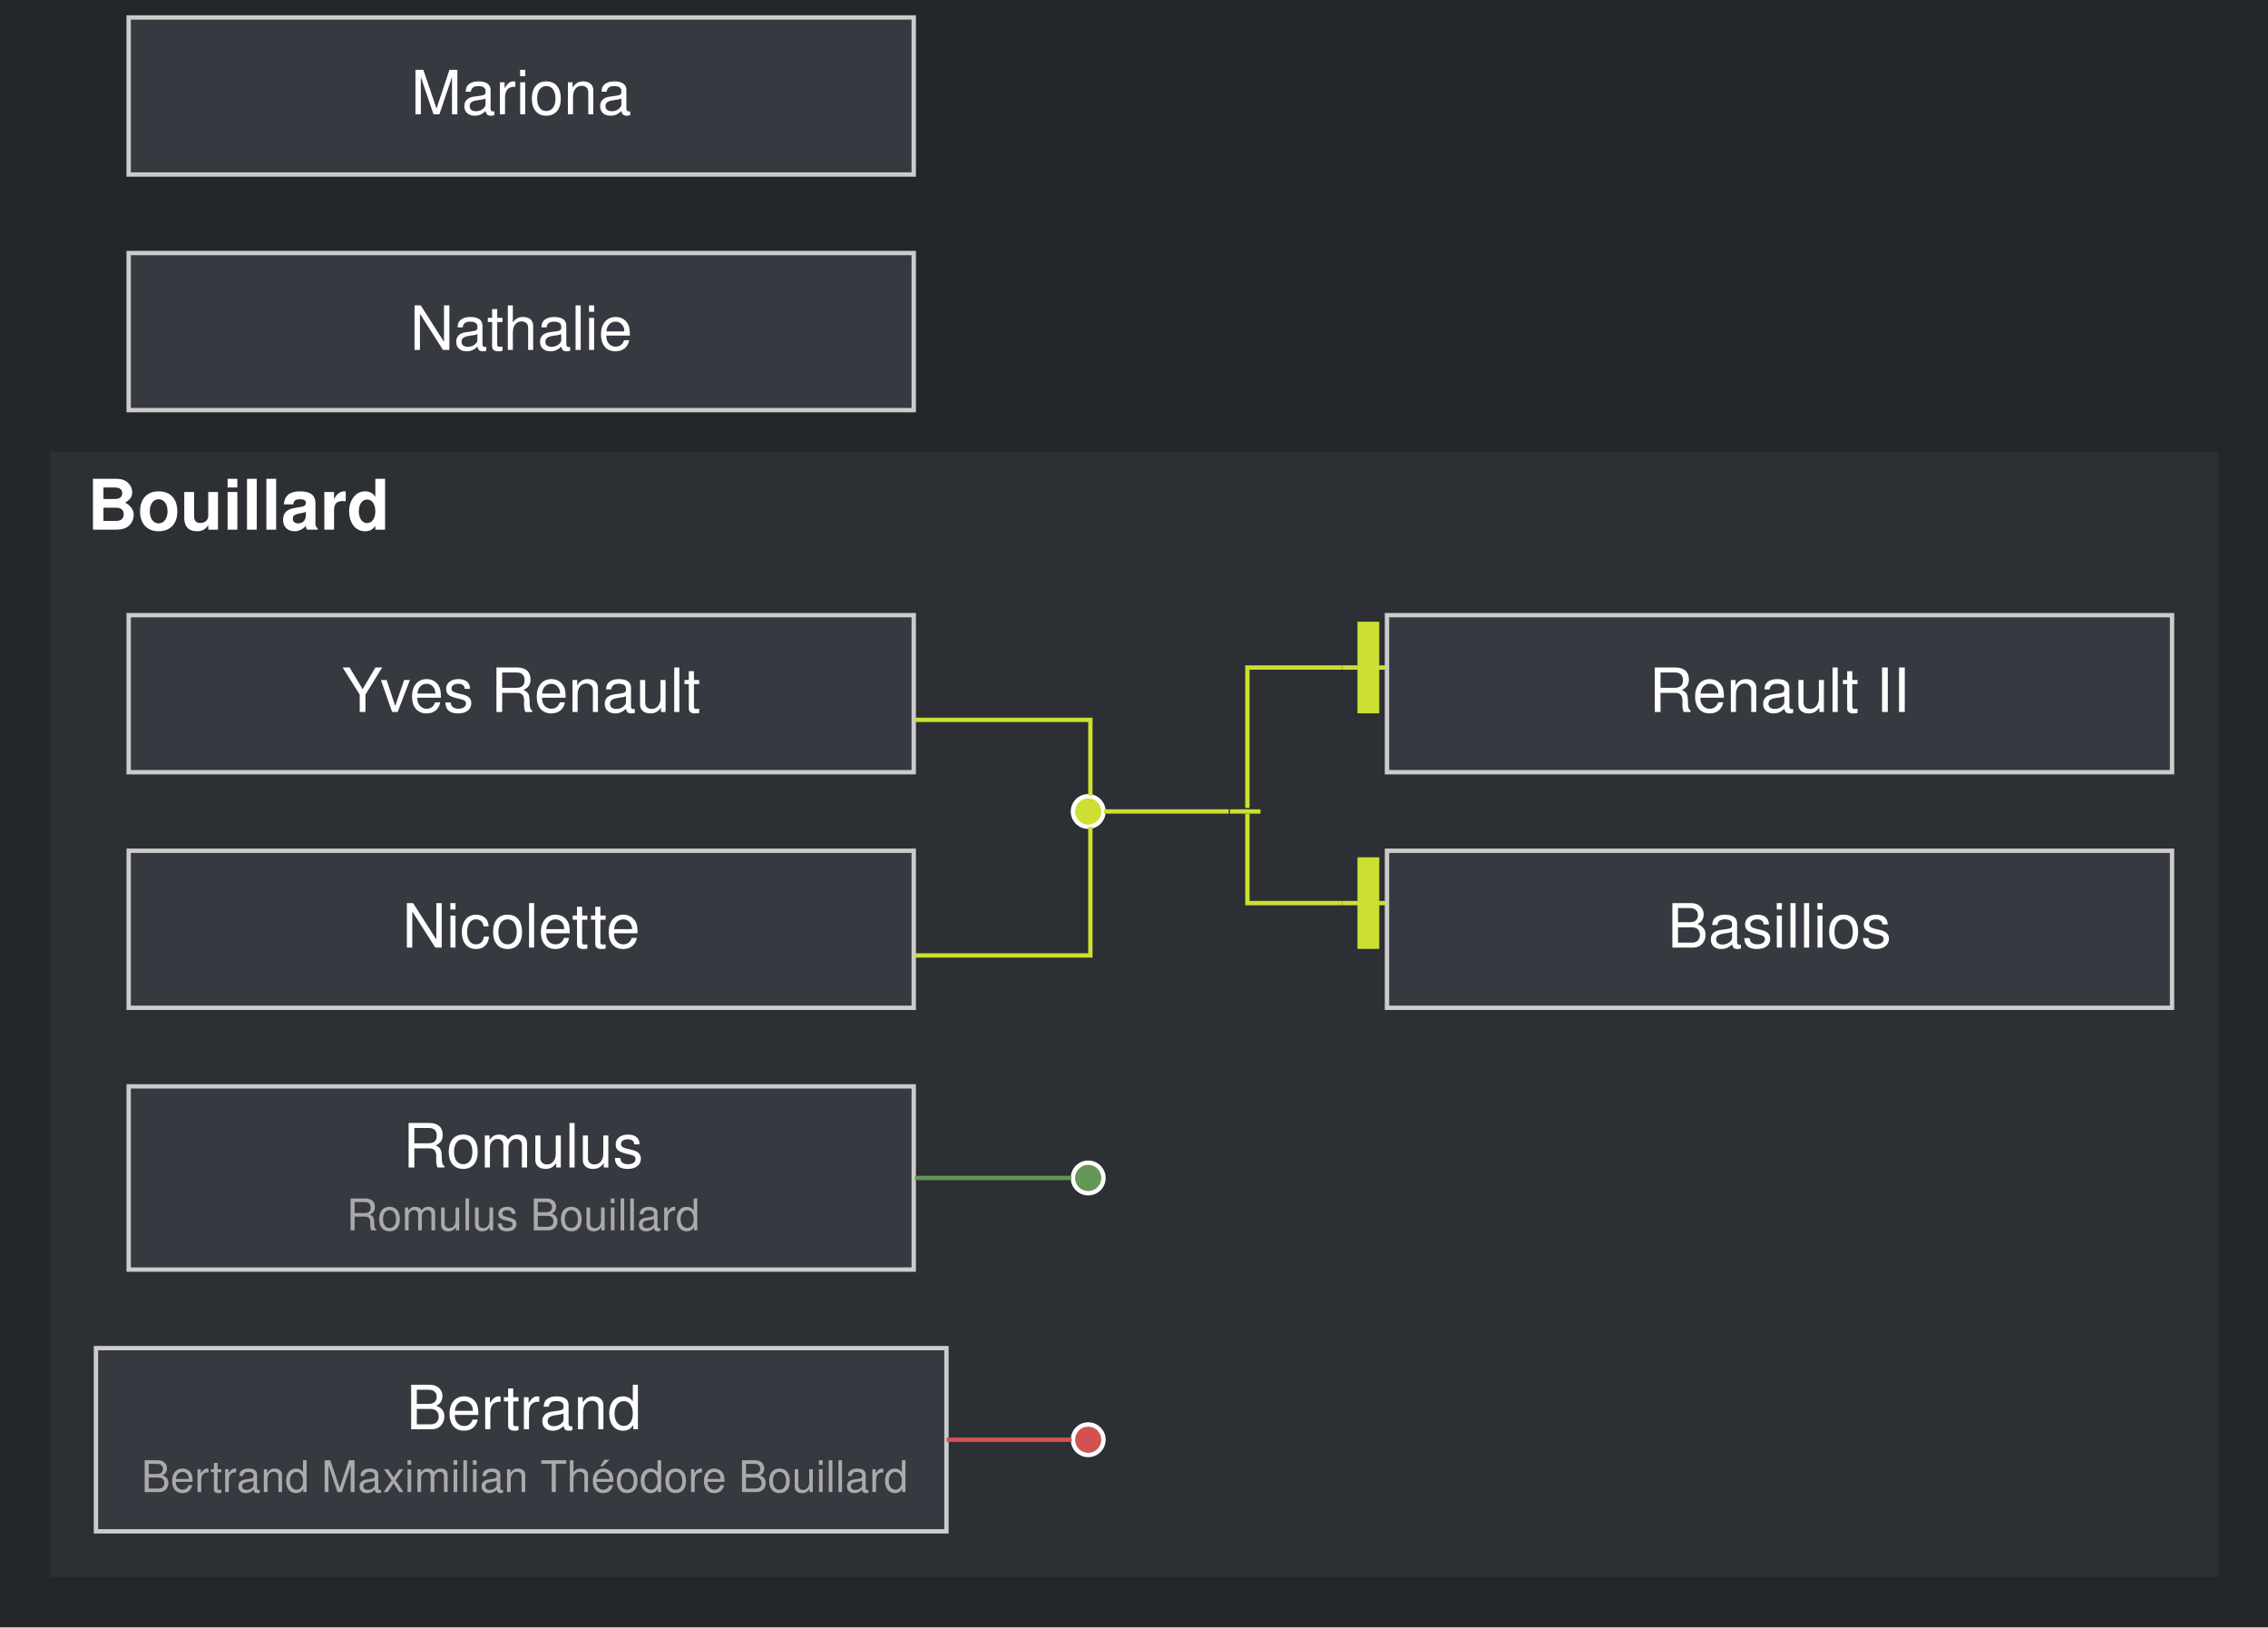
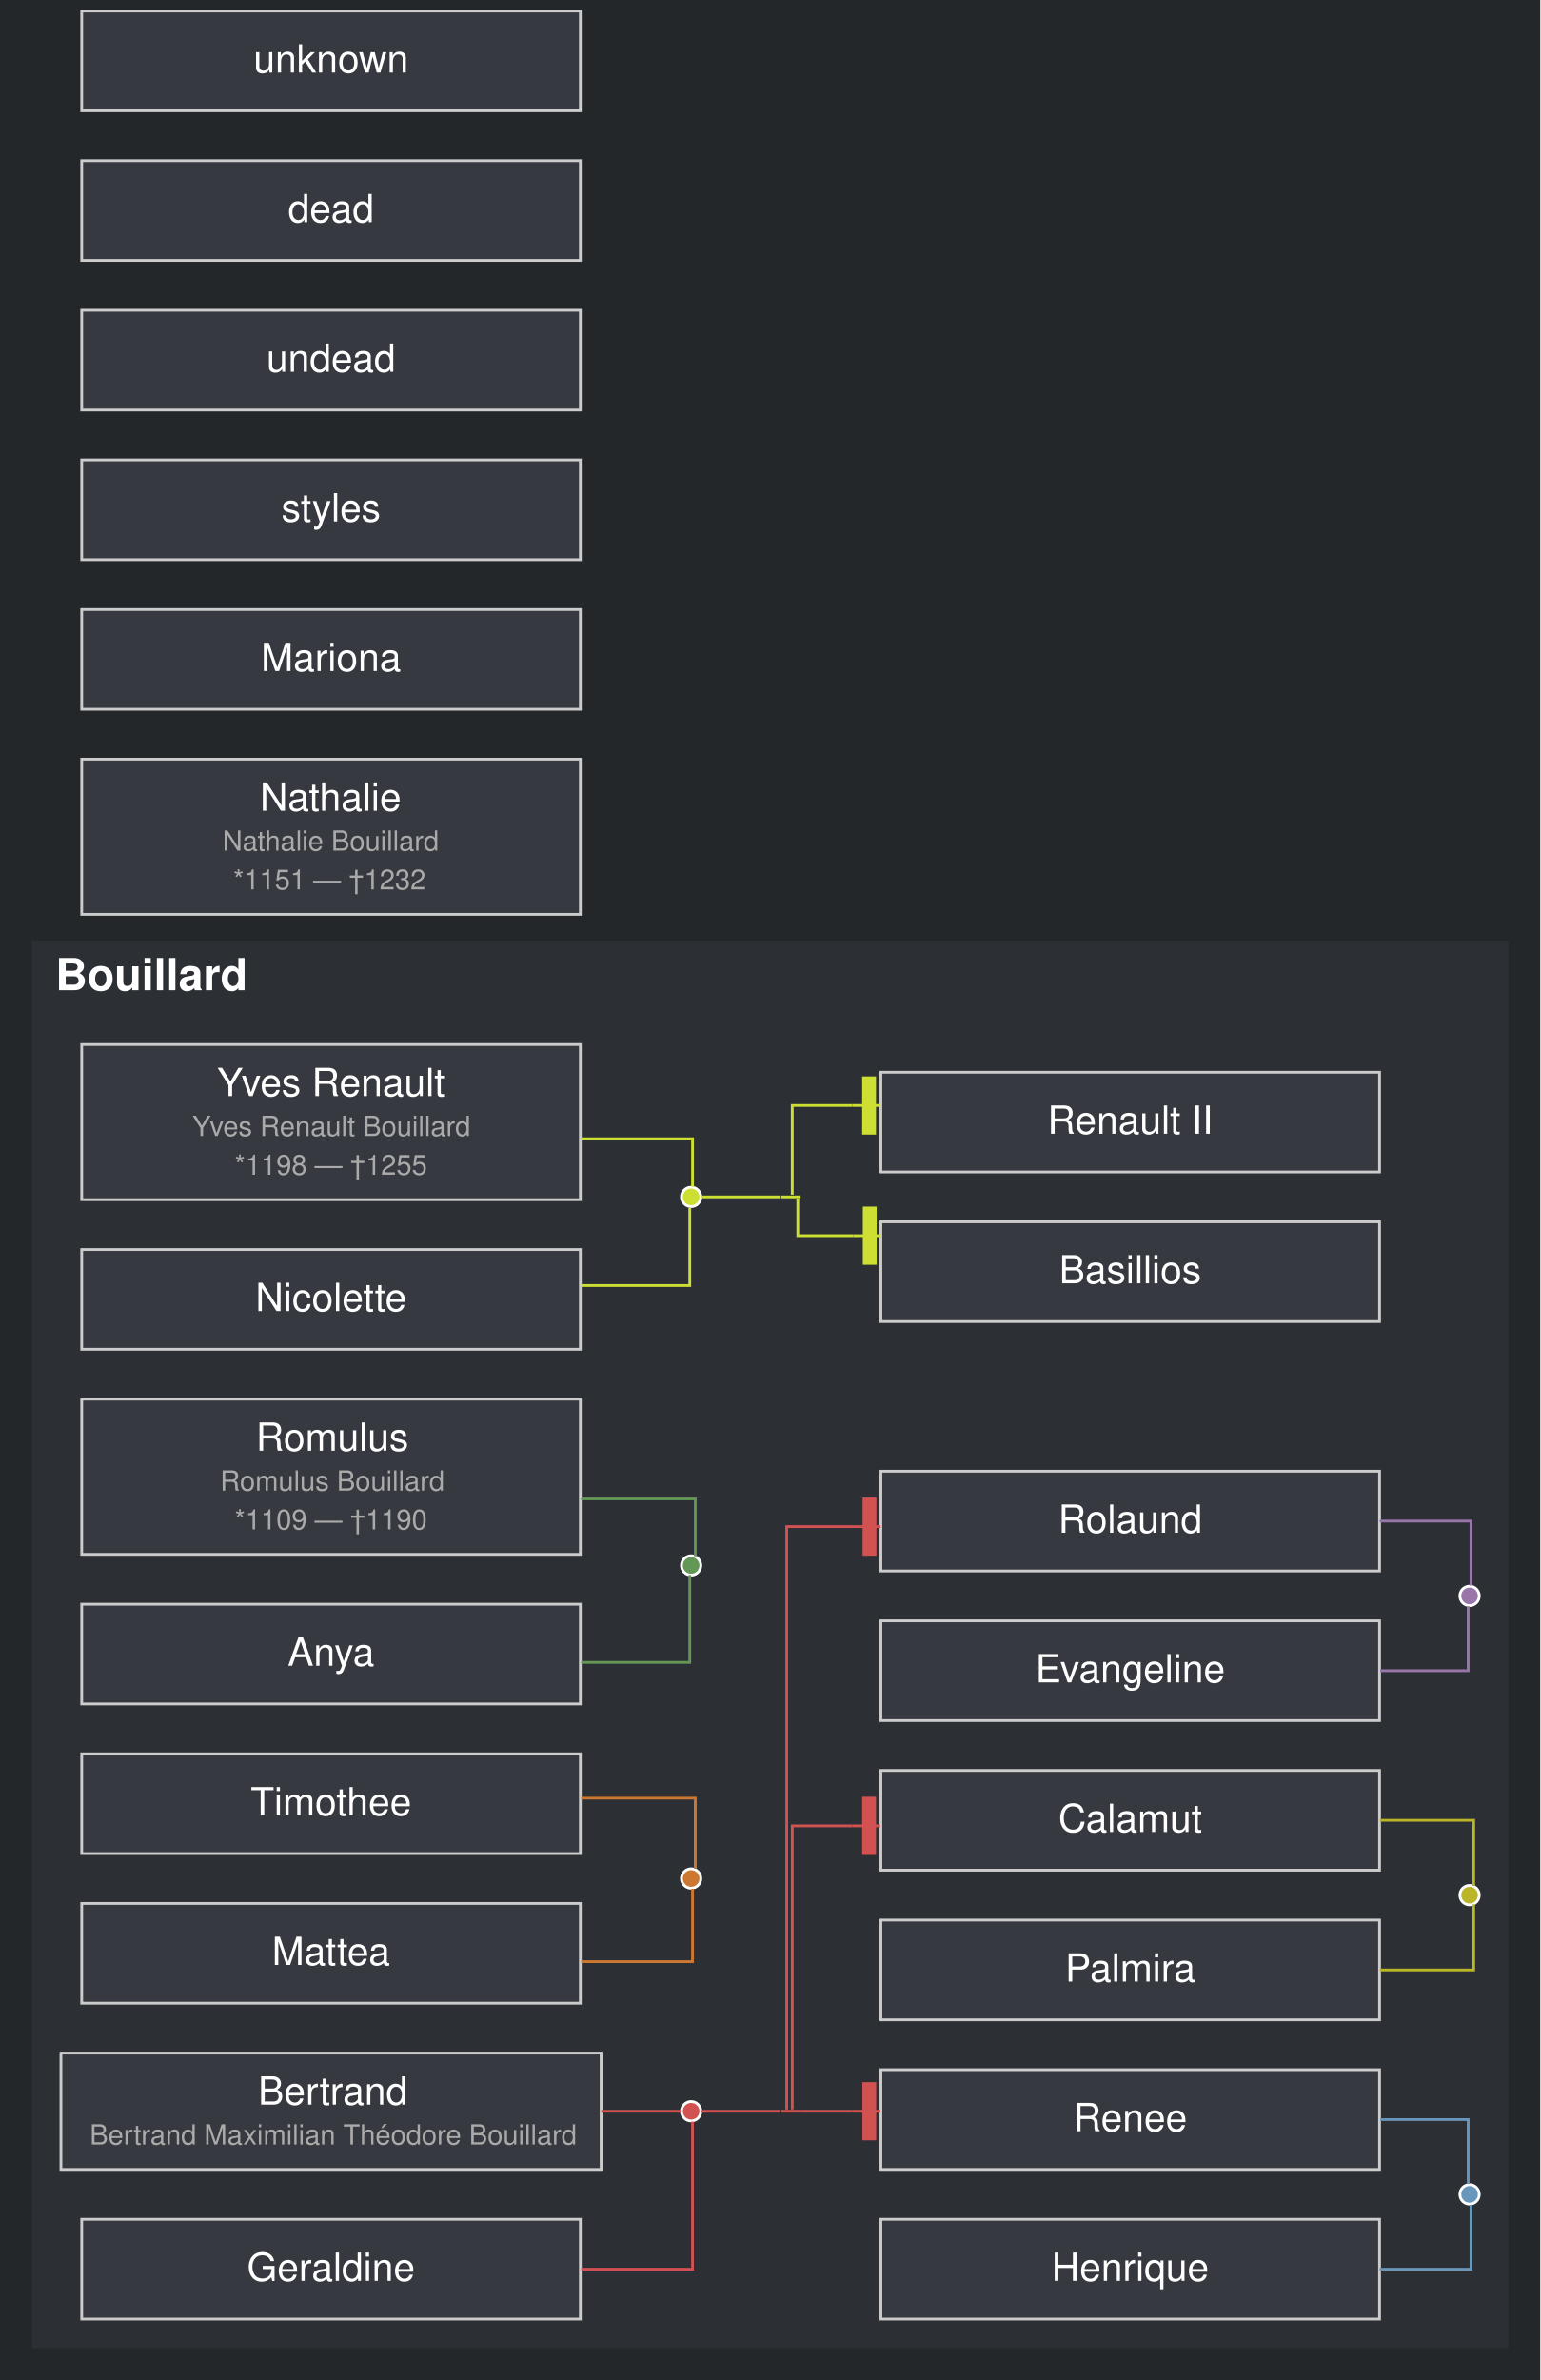
- <svg xmlns="http://www.w3.org/2000/svg" xmlns:xlink="http://www.w3.org/1999/xlink" width="520pt" height="373pt" viewBox="0.00 0.00 520.00 373.00">
-   <g id="graph0" class="graph" transform="scale(1 1) rotate(0) translate(4 369)">
-     <polygon fill="#23272a" stroke="transparent" points="-4,4 -4,-369 516,-369 516,4 -4,4" />
+ <svg xmlns="http://www.w3.org/2000/svg" xmlns:xlink="http://www.w3.org/1999/xlink" width="556pt" height="859pt" viewBox="0.00 0.00 556.00 859.00">
+   <g id="graph0" class="graph" transform="scale(1 1) rotate(0) translate(4 855)">
+     <polygon fill="#23272a" stroke="transparent" points="-4,4 -4,-855 552,-855 552,4 -4,4" />
    <g id="clust1" class="cluster">
-       <polygon fill="#2c2f33" stroke="#2c2f33" points="8,-8 8,-265 504,-265 504,-8 8,-8" />
-       <text text-anchor="start" x="16" y="-247.6" font-family="Helvetica, Arial, sans-serif" font-weight="bold" font-size="16.00" fill="#ffffff">Bouillard</text>
+       <polygon fill="#2c2f33" stroke="#2c2f33" points="8,-8 8,-515 540,-515 540,-8 8,-8" />
+       <text text-anchor="start" x="16" y="-497.6" font-family="Helvetica, Arial, sans-serif" font-weight="bold" font-size="16.00" fill="#ffffff">Bouillard</text>
    </g>
    <g id="clust2" class="cluster">
</g>
    <g id="clust5" class="cluster">
</g>
+     <g id="clust7" class="cluster">
+ </g>
+     <g id="clust9" class="cluster">
+ </g>
+     <g id="clust11" class="cluster">
+ </g>
+     <g id="clust13" class="cluster">
+ </g>
    <g id="node1" class="node">
-       <ellipse fill="#ccdf32" stroke="#ffffff" cx="245.5" cy="-183" rx="3.5" ry="3.5" />
+       <ellipse fill="#ccdf32" stroke="#ffffff" cx="245.5" cy="-423" rx="3.5" ry="3.5" />
    </g>
    <g id="node4" class="node">
-       <polygon fill="#ccdf32" stroke="#cccccc" stroke-width="0" points="285,-183.5 278,-183.5 278,-182.5 285,-182.5 285,-183.5" />
+       <polygon fill="#ccdf32" stroke="#cccccc" stroke-width="0" points="285,-423.5 278,-423.5 278,-422.5 285,-422.5 285,-423.5" />
    </g>
    <g id="edge3" class="edge">
-       <path fill="none" stroke="#ccdf32" d="M249.083,-183C255.913,-183 270.732,-183 277.715,-183" />
+       <path fill="none" stroke="#ccdf32" d="M249.083,-423C255.913,-423 270.732,-423 277.715,-423" />
    </g>
    <g id="node2" class="node">
      <g id="a_node2">
-         <a xlink:title="&#10;&#10;">
-           <polygon fill="#36393f" stroke="#cccccc" points="205.5,-228 25.5,-228 25.5,-192 205.5,-192 205.5,-228" />
-           <text text-anchor="middle" x="115.5" y="-205.8" font-family="Helvetica, Arial, sans-serif" font-size="14.00" fill="#ffffff">Yves Renault</text>
+         <a xlink:title="Born 02/14/1198  -- died 06/15/1255&#10;&#10;">
+           <polygon fill="#36393f" stroke="#cccccc" points="205.5,-478 25.5,-478 25.5,-422 205.5,-422 205.5,-478" />
+           <text text-anchor="start" x="74.378" y="-459.4" font-family="Helvetica, Arial, sans-serif" font-size="14.00" fill="#ffffff">Yves Renault</text>
+           <text text-anchor="start" x="65.435" y="-445" font-family="Helvetica, Arial, sans-serif" font-size="10.00" fill="#aaaaaa">Yves Renault Bouillard</text>
+           <text text-anchor="start" x="80.704" y="-431" font-family="Helvetica, Arial, sans-serif" font-size="10.00" fill="#aaaaaa">*1198 — †1255</text>
        </a>
      </g>
    </g>
    <g id="edge1" class="edge">
-       <path fill="none" stroke="#ccdf32" d="M205.781,-204C228.217,-204 246,-204 246,-204 246,-204 246,-192.675 246,-186.658" />
+       <path fill="none" stroke="#ccdf32" d="M205.781,-444C228.217,-444 246,-444 246,-444 246,-444 246,-432.675 246,-426.658" />
    </g>
    <g id="node3" class="node">
      <g id="a_node3">
        <a xlink:title="&#10;&#10;">
-           <polygon fill="#36393f" stroke="#cccccc" points="205.5,-174 25.5,-174 25.5,-138 205.5,-138 205.5,-174" />
-           <text text-anchor="middle" x="115.5" y="-151.8" font-family="Helvetica, Arial, sans-serif" font-size="14.00" fill="#ffffff">Nicolette</text>
+           <polygon fill="#36393f" stroke="#cccccc" points="205.5,-404 25.5,-404 25.5,-368 205.5,-368 205.5,-404" />
+           <text text-anchor="middle" x="115.5" y="-381.8" font-family="Helvetica, Arial, sans-serif" font-size="14.00" fill="#ffffff">Nicolette</text>
        </a>
      </g>
    </g>
    <g id="edge2" class="edge">
-       <path fill="none" stroke="#ccdf32" d="M205.781,-150C228.217,-150 246,-150 246,-150 246,-150 246,-170.955 246,-179.468" />
+       <path fill="none" stroke="#ccdf32" d="M205.794,-391C227.725,-391 245,-391 245,-391 245,-391 245,-410.531 245,-419.076" />
    </g>
    <g id="node5" class="node">
      <g id="a_node5">
        <a xlink:title="&#10;&#10;">
-           <polygon fill="#36393f" stroke="#cccccc" points="494,-174 314,-174 314,-138 494,-138 494,-174" />
-           <text text-anchor="middle" x="404" y="-151.8" font-family="Helvetica, Arial, sans-serif" font-size="14.00" fill="#ffffff">Basillios</text>
+           <polygon fill="#36393f" stroke="#cccccc" points="494,-414 314,-414 314,-378 494,-378 494,-414" />
+           <text text-anchor="middle" x="404" y="-391.8" font-family="Helvetica, Arial, sans-serif" font-size="14.00" fill="#ffffff">Basillios</text>
        </a>
      </g>
    </g>
    <g id="edge4" class="edge">
-       <path fill="none" stroke="#ccdf32" d="M282,-182.481C282,-179.247 282,-162 282,-162 282,-162 303.736,-162 303.736,-162" />
-       <polygon fill="#ccdf32" stroke="#ccdf32" points="311.736,-152 311.736,-172 307.736,-172 307.736,-152 311.736,-152" />
-       <polyline fill="none" stroke="#ccdf32" points="313.736,-162 303.736,-162 " />
+       <path fill="none" stroke="#ccdf32" d="M284,-422.398C284,-419.719 284,-409 284,-409 284,-409 303.971,-409 303.971,-409" />
+       <polygon fill="#ccdf32" stroke="#ccdf32" points="311.971,-399 311.972,-419 307.972,-419 307.971,-399 311.971,-399" />
+       <polyline fill="none" stroke="#ccdf32" points="313.971,-409 303.971,-409 " />
    </g>
    <g id="node6" class="node">
      <g id="a_node6">
        <a xlink:title="&#10;&#10;">
-           <polygon fill="#36393f" stroke="#cccccc" points="494,-228 314,-228 314,-192 494,-192 494,-228" />
-           <text text-anchor="middle" x="404" y="-205.8" font-family="Helvetica, Arial, sans-serif" font-size="14.00" fill="#ffffff">Renault II</text>
+           <polygon fill="#36393f" stroke="#cccccc" points="494,-468 314,-468 314,-432 494,-432 494,-468" />
+           <text text-anchor="middle" x="404" y="-445.8" font-family="Helvetica, Arial, sans-serif" font-size="14.00" fill="#ffffff">Renault II</text>
        </a>
      </g>
    </g>
    <g id="edge5" class="edge">
-       <path fill="none" stroke="#ccdf32" d="M282,-183.816C282,-188.898 282,-216 282,-216 282,-216 303.736,-216 303.736,-216" />
-       <polygon fill="#ccdf32" stroke="#ccdf32" points="311.736,-206 311.736,-226 307.736,-226 307.736,-206 311.736,-206" />
-       <polyline fill="none" stroke="#ccdf32" points="313.736,-216 303.736,-216 " />
+       <path fill="none" stroke="#ccdf32" d="M282,-423.816C282,-428.897 282,-456 282,-456 282,-456 303.736,-456 303.736,-456" />
+       <polygon fill="#ccdf32" stroke="#ccdf32" points="311.736,-446 311.736,-466 307.736,-466 307.736,-446 311.736,-446" />
+       <polyline fill="none" stroke="#ccdf32" points="313.736,-456 303.736,-456 " />
    </g>
    <g id="node7" class="node">
-       <ellipse fill="#629755" stroke="#ffffff" cx="245.5" cy="-99" rx="3.5" ry="3.5" />
+       <ellipse fill="#629755" stroke="#ffffff" cx="245.5" cy="-290" rx="3.5" ry="3.5" />
    </g>
    <g id="node8" class="node">
      <g id="a_node8">
-         <a xlink:title="&#10;&#10;">
-           <polygon fill="#36393f" stroke="#cccccc" points="205.5,-120 25.5,-120 25.5,-78 205.5,-78 205.5,-120" />
-           <text text-anchor="start" x="88.389" y="-101.4" font-family="Helvetica, Arial, sans-serif" font-size="14.00" fill="#ffffff">Romulus</text>
-           <text text-anchor="start" x="75.443" y="-87" font-family="Helvetica, Arial, sans-serif" font-size="10.00" fill="#aaaaaa">Romulus Bouillard</text>
+         <a xlink:title="Born 12/02/1109  -- died 05/15/1190&#10;&#10;">
+           <polygon fill="#36393f" stroke="#cccccc" points="205.5,-350 25.5,-350 25.5,-294 205.5,-294 205.5,-350" />
+           <text text-anchor="start" x="88.389" y="-331.4" font-family="Helvetica, Arial, sans-serif" font-size="14.00" fill="#ffffff">Romulus</text>
+           <text text-anchor="start" x="75.443" y="-317" font-family="Helvetica, Arial, sans-serif" font-size="10.00" fill="#aaaaaa">Romulus Bouillard</text>
+           <text text-anchor="start" x="80.704" y="-303" font-family="Helvetica, Arial, sans-serif" font-size="10.00" fill="#aaaaaa">*1109 — †1190</text>
        </a>
      </g>
    </g>
    <g id="edge6" class="edge">
-       <path fill="none" stroke="#629755" d="M205.789,-99C221.733,-99 235.273,-99 241.627,-99" />
+       <path fill="none" stroke="#629755" d="M205.753,-314C228.7,-314 247,-314 247,-314 247,-314 247,-299.932 247,-293.337" />
    </g>
    <g id="node9" class="node">
-       <ellipse fill="#d25252" stroke="#ffffff" cx="245.5" cy="-39" rx="3.5" ry="3.5" />
+       <polygon fill="#36393f" stroke="#cccccc" points="205.5,-276 25.5,-276 25.5,-240 205.5,-240 205.5,-276" />
+       <text text-anchor="middle" x="115.5" y="-253.8" font-family="Helvetica, Arial, sans-serif" font-size="14.00" fill="#ffffff">Anya</text>
+     </g>
+     <g id="edge7" class="edge">
+       <path fill="none" stroke="#629755" d="M205.794,-255C227.725,-255 245,-255 245,-255 245,-255 245,-277.663 245,-286.516" />
    </g>
    <g id="node10" class="node">
-       <g id="a_node10">
-         <a xlink:title="&#10;&#10;">
-           <polygon fill="#36393f" stroke="#cccccc" points="213,-60 18,-60 18,-18 213,-18 213,-60" />
-           <text text-anchor="start" x="89.161" y="-41.4" font-family="Helvetica, Arial, sans-serif" font-size="14.00" fill="#ffffff">Bertrand</text>
-           <text text-anchor="start" x="28.374" y="-27" font-family="Helvetica, Arial, sans-serif" font-size="10.00" fill="#aaaaaa">Bertrand Maximilian Théodore Bouillard</text>
-         </a>
-       </g>
-     </g>
-     <g id="edge7" class="edge">
-       <path fill="none" stroke="#d25252" d="M213.031,-39C225.845,-39 236.386,-39 241.723,-39" />
+       <ellipse fill="#cc7832" stroke="#ffffff" cx="245.5" cy="-177" rx="3.5" ry="3.5" />
    </g>
    <g id="node11" class="node">
-       <g id="a_node11">
-         <a xlink:title="&#10;&#10;">
-           <polygon fill="#36393f" stroke="#cccccc" points="205.5,-311 25.5,-311 25.5,-275 205.5,-275 205.5,-311" />
-           <text text-anchor="middle" x="115.5" y="-288.8" font-family="Helvetica, Arial, sans-serif" font-size="14.00" fill="#ffffff">Nathalie</text>
-         </a>
-       </g>
+       <polygon fill="#36393f" stroke="#cccccc" points="205.5,-222 25.5,-222 25.5,-186 205.5,-186 205.5,-222" />
+       <text text-anchor="middle" x="115.5" y="-199.8" font-family="Helvetica, Arial, sans-serif" font-size="14.00" fill="#ffffff">Timothee</text>
+     </g>
+     <g id="edge8" class="edge">
+       <path fill="none" stroke="#cc7832" d="M205.753,-206C228.7,-206 247,-206 247,-206 247,-206 247,-188.3 247,-180.556" />
    </g>
    <g id="node12" class="node">
-       <g id="a_node12">
-         <a xlink:title="&#10;&#10;">
-           <polygon fill="#36393f" stroke="#cccccc" points="205.5,-365 25.5,-365 25.5,-329 205.5,-329 205.5,-365" />
-           <text text-anchor="middle" x="115.5" y="-342.8" font-family="Helvetica, Arial, sans-serif" font-size="14.00" fill="#ffffff">Mariona</text>
+       <polygon fill="#36393f" stroke="#cccccc" points="205.5,-168 25.5,-168 25.5,-132 205.5,-132 205.5,-168" />
+       <text text-anchor="middle" x="115.5" y="-145.8" font-family="Helvetica, Arial, sans-serif" font-size="14.00" fill="#ffffff">Mattea</text>
+     </g>
+     <g id="edge9" class="edge">
+       <path fill="none" stroke="#cc7832" d="M205.781,-147C228.217,-147 246,-147 246,-147 246,-147 246,-165.31 246,-173.321" />
+     </g>
+     <g id="node13" class="node">
+       <ellipse fill="#6897bb" stroke="#ffffff" cx="526.5" cy="-63" rx="3.5" ry="3.5" />
+     </g>
+     <g id="node14" class="node">
+       <polygon fill="#36393f" stroke="#cccccc" points="494,-108 314,-108 314,-72 494,-72 494,-108" />
+       <text text-anchor="middle" x="404" y="-85.8" font-family="Helvetica, Arial, sans-serif" font-size="14.00" fill="#ffffff">Renee</text>
+     </g>
+     <g id="edge10" class="edge">
+       <path fill="none" stroke="#6897bb" d="M494.264,-90C512.391,-90 526,-90 526,-90 526,-90 526,-74.173 526,-66.754" />
+     </g>
+     <g id="node15" class="node">
+       <polygon fill="#36393f" stroke="#cccccc" points="494,-54 314,-54 314,-18 494,-18 494,-54" />
+       <text text-anchor="middle" x="404" y="-31.8" font-family="Helvetica, Arial, sans-serif" font-size="14.00" fill="#ffffff">Henrique</text>
+     </g>
+     <g id="edge11" class="edge">
+       <path fill="none" stroke="#6897bb" d="M494.038,-36C512.794,-36 527,-36 527,-36 527,-36 527,-51.827 527,-59.246" />
+     </g>
+     <g id="node16" class="node">
+       <ellipse fill="#bbb529" stroke="#ffffff" cx="526.5" cy="-171" rx="3.5" ry="3.5" />
+     </g>
+     <g id="node17" class="node">
+       <polygon fill="#36393f" stroke="#cccccc" points="494,-216 314,-216 314,-180 494,-180 494,-216" />
+       <text text-anchor="middle" x="404" y="-193.8" font-family="Helvetica, Arial, sans-serif" font-size="14.00" fill="#ffffff">Calamut</text>
+     </g>
+     <g id="edge12" class="edge">
+       <path fill="none" stroke="#bbb529" d="M494.116,-198C513.348,-198 528,-198 528,-198 528,-198 528,-181.52 528,-174.311" />
+     </g>
+     <g id="node18" class="node">
+       <polygon fill="#36393f" stroke="#cccccc" points="494,-162 314,-162 314,-126 494,-126 494,-162" />
+       <text text-anchor="middle" x="404" y="-139.8" font-family="Helvetica, Arial, sans-serif" font-size="14.00" fill="#ffffff">Palmira</text>
+     </g>
+     <g id="edge13" class="edge">
+       <path fill="none" stroke="#bbb529" d="M494.116,-144C513.348,-144 528,-144 528,-144 528,-144 528,-160.48 528,-167.689" />
+     </g>
+     <g id="node19" class="node">
+       <ellipse fill="#9876aa" stroke="#ffffff" cx="526.5" cy="-279" rx="3.5" ry="3.5" />
+     </g>
+     <g id="node20" class="node">
+       <polygon fill="#36393f" stroke="#cccccc" points="494,-324 314,-324 314,-288 494,-288 494,-324" />
+       <text text-anchor="middle" x="404" y="-301.8" font-family="Helvetica, Arial, sans-serif" font-size="14.00" fill="#ffffff">Rolaund</text>
+     </g>
+     <g id="edge14" class="edge">
+       <path fill="none" stroke="#9876aa" d="M494.038,-306C512.794,-306 527,-306 527,-306 527,-306 527,-290.173 527,-282.754" />
+     </g>
+     <g id="node21" class="node">
+       <polygon fill="#36393f" stroke="#cccccc" points="494,-270 314,-270 314,-234 494,-234 494,-270" />
+       <text text-anchor="middle" x="404" y="-247.8" font-family="Helvetica, Arial, sans-serif" font-size="14.00" fill="#ffffff">Evangeline</text>
+     </g>
+     <g id="edge15" class="edge">
+       <path fill="none" stroke="#9876aa" d="M494.264,-252C512.391,-252 526,-252 526,-252 526,-252 526,-267.827 526,-275.246" />
+     </g>
+     <g id="node22" class="node">
+       <ellipse fill="#d25252" stroke="#ffffff" cx="245.5" cy="-93" rx="3.5" ry="3.5" />
+     </g>
+     <g id="node25" class="node">
+       <polygon fill="#d25252" stroke="#cccccc" stroke-width="0" points="285,-93.5 278,-93.5 278,-92.5 285,-92.5 285,-93.5" />
+     </g>
+     <g id="edge18" class="edge">
+       <path fill="none" stroke="#d25252" d="M249.083,-93C255.913,-93 270.732,-93 277.715,-93" />
+     </g>
+     <g id="node23" class="node">
+       <g id="a_node23">
+         <a xlink:title="&#10;&#10;">
+           <polygon fill="#36393f" stroke="#cccccc" points="213,-114 18,-114 18,-72 213,-72 213,-114" />
+           <text text-anchor="start" x="89.161" y="-95.4" font-family="Helvetica, Arial, sans-serif" font-size="14.00" fill="#ffffff">Bertrand</text>
+           <text text-anchor="start" x="28.374" y="-81" font-family="Helvetica, Arial, sans-serif" font-size="10.00" fill="#aaaaaa">Bertrand Maximilian Théodore Bouillard</text>
+         </a>
+       </g>
+     </g>
+     <g id="edge16" class="edge">
+       <path fill="none" stroke="#d25252" d="M213.031,-93C225.845,-93 236.386,-93 241.723,-93" />
+     </g>
+     <g id="node24" class="node">
+       <polygon fill="#36393f" stroke="#cccccc" points="205.5,-54 25.5,-54 25.5,-18 205.5,-18 205.5,-54" />
+       <text text-anchor="middle" x="115.5" y="-31.8" font-family="Helvetica, Arial, sans-serif" font-size="14.00" fill="#ffffff">Geraldine</text>
+     </g>
+     <g id="edge17" class="edge">
+       <path fill="none" stroke="#d25252" d="M205.781,-36C228.217,-36 246,-36 246,-36 246,-36 246,-76.579 246,-89.26" />
+     </g>
+     <g id="edge19" class="edge">
+       <path fill="none" stroke="#d25252" d="M285.034,-93C285.034,-93 303.811,-93 303.811,-93" />
+       <polygon fill="#d25252" stroke="#d25252" points="311.81,-83 311.811,-103 307.811,-103 307.81,-83 311.81,-83" />
+       <polyline fill="none" stroke="#d25252" points="313.811,-93 303.811,-93 " />
+     </g>
+     <g id="edge20" class="edge">
+       <path fill="none" stroke="#d25252" d="M282,-93.658C282,-102.43 282,-196 282,-196 282,-196 303.736,-196 303.736,-196" />
+       <polygon fill="#d25252" stroke="#d25252" points="311.736,-186 311.736,-206 307.736,-206 307.736,-186 311.736,-186" />
+       <polyline fill="none" stroke="#d25252" points="313.736,-196 303.736,-196 " />
+     </g>
+     <g id="edge21" class="edge">
+       <path fill="none" stroke="#d25252" d="M280,-93.605C280,-105.981 280,-304 280,-304 280,-304 303.884,-304 303.884,-304" />
+       <polygon fill="#d25252" stroke="#d25252" points="311.883,-294 311.884,-314 307.884,-314 307.883,-294 311.883,-294" />
+       <polyline fill="none" stroke="#d25252" points="313.884,-304 303.884,-304 " />
+     </g>
+     <g id="node26" class="node">
+       <g id="a_node26">
+         <a xlink:title="Born 01/12/1151  -- died 05/12/1232&#10;&#10;">
+           <polygon fill="#36393f" stroke="#cccccc" points="205.5,-581 25.5,-581 25.5,-525 205.5,-525 205.5,-581" />
+           <text text-anchor="start" x="89.83" y="-562.4" font-family="Helvetica, Arial, sans-serif" font-size="14.00" fill="#ffffff">Nathalie</text>
+           <text text-anchor="start" x="76.329" y="-548" font-family="Helvetica, Arial, sans-serif" font-size="10.00" fill="#aaaaaa">Nathalie Bouillard</text>
+           <text text-anchor="start" x="80.204" y="-534" font-family="Helvetica, Arial, sans-serif" font-size="10.00" fill="#aaaaaa">*1151 — †1232</text>
+         </a>
+       </g>
+     </g>
+     <g id="node27" class="node">
+       <g id="a_node27">
+         <a xlink:title="&#10;&#10;">
+           <polygon fill="#36393f" stroke="#cccccc" points="205.5,-635 25.5,-635 25.5,-599 205.5,-599 205.5,-635" />
+           <text text-anchor="middle" x="115.5" y="-612.8" font-family="Helvetica, Arial, sans-serif" font-size="14.00" fill="#ffffff">Mariona</text>
+         </a>
+       </g>
+     </g>
+     <g id="node28" class="node">
+       <g id="a_node28">
+         <a xlink:title="&#10;&#10;">
+           <polygon fill="#36393f" stroke="#cccccc" points="205.5,-689 25.5,-689 25.5,-653 205.5,-653 205.5,-689" />
+           <text text-anchor="middle" x="115.5" y="-666.8" font-family="Helvetica, Arial, sans-serif" font-size="14.00" fill="#ffffff">styles</text>
+         </a>
+       </g>
+     </g>
+     <g id="node29" class="node">
+       <g id="a_node29">
+         <a xlink:title="&#10;&#10;">
+           <polygon fill="#36393f" stroke="#cccccc" points="205.5,-743 25.5,-743 25.5,-707 205.5,-707 205.5,-743" />
+           <text text-anchor="middle" x="115.5" y="-720.8" font-family="Helvetica, Arial, sans-serif" font-size="14.00" fill="#ffffff">undead</text>
+         </a>
+       </g>
+     </g>
+     <g id="node30" class="node">
+       <g id="a_node30">
+         <a xlink:title="&#10;&#10;">
+           <polygon fill="#36393f" stroke="#cccccc" points="205.5,-797 25.5,-797 25.5,-761 205.5,-761 205.5,-797" />
+           <text text-anchor="middle" x="115.5" y="-774.8" font-family="Helvetica, Arial, sans-serif" font-size="14.00" fill="#ffffff">dead</text>
+         </a>
+       </g>
+     </g>
+     <g id="node31" class="node">
+       <g id="a_node31">
+         <a xlink:title="&#10;&#10;">
+           <polygon fill="#36393f" stroke="#cccccc" points="205.5,-851 25.5,-851 25.5,-815 205.5,-815 205.5,-851" />
+           <text text-anchor="middle" x="115.5" y="-828.8" font-family="Helvetica, Arial, sans-serif" font-size="14.00" fill="#ffffff">unknown</text>
        </a>
      </g>
    </g>
  </g>
</svg>
